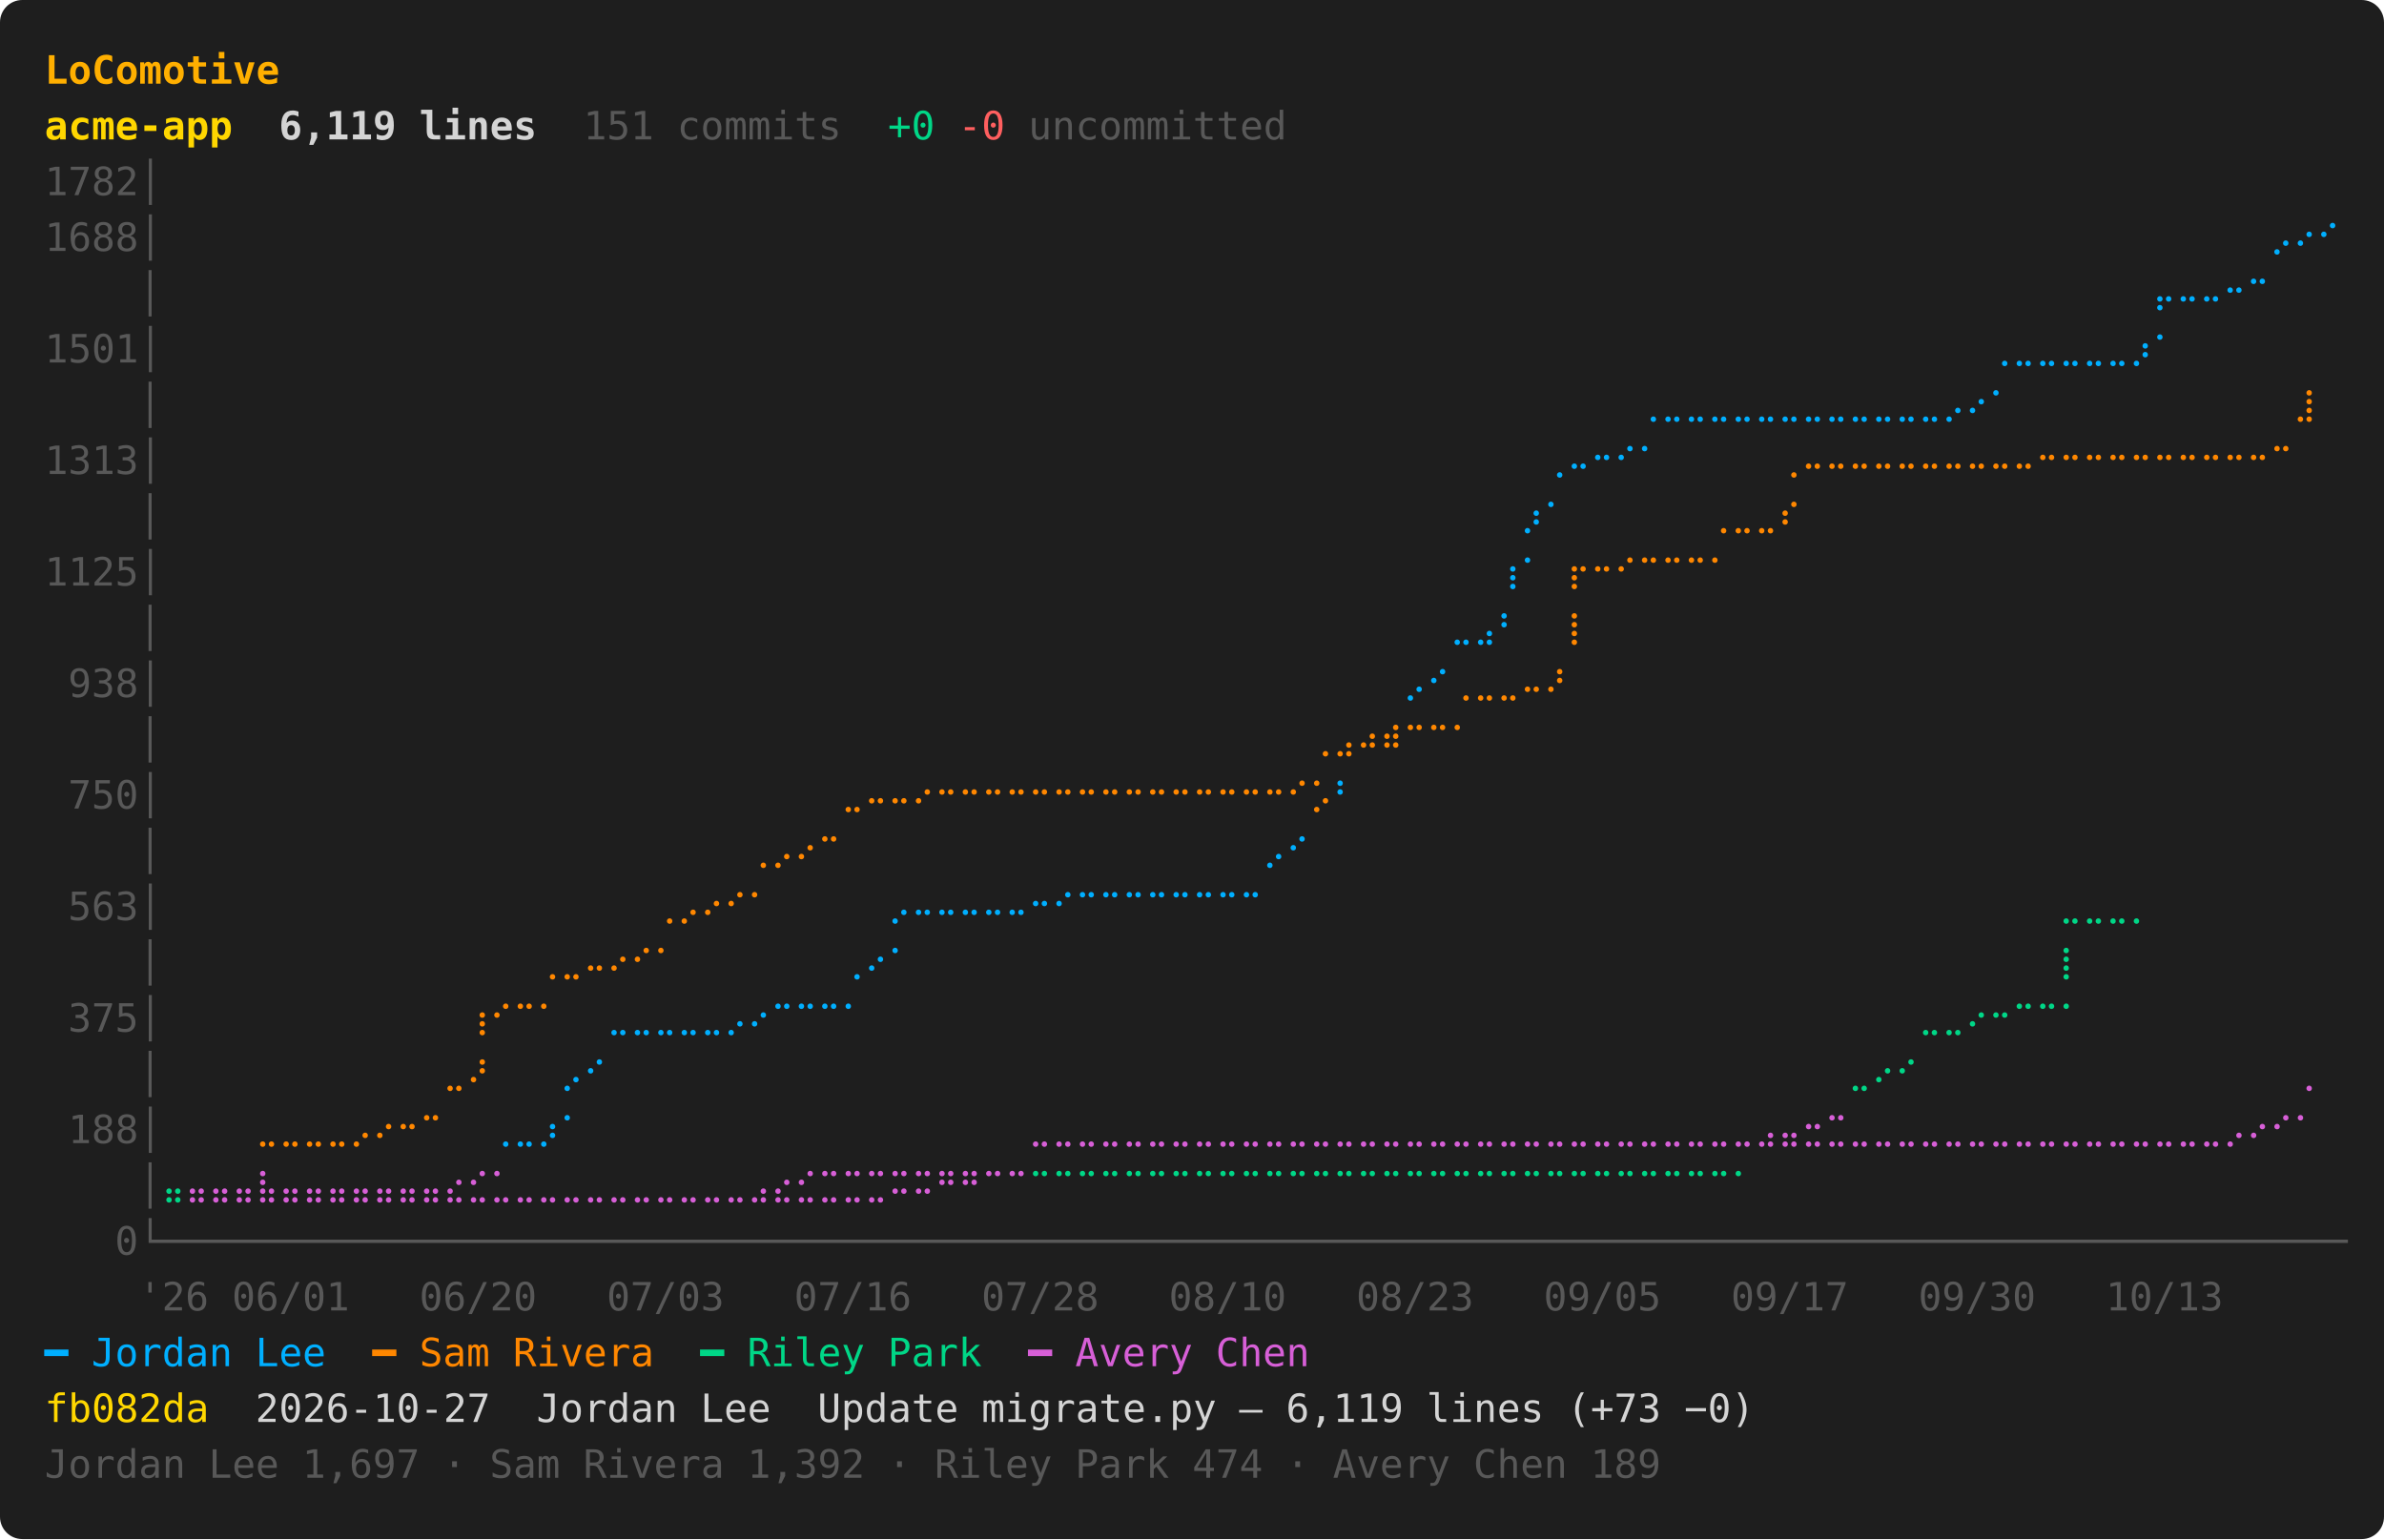
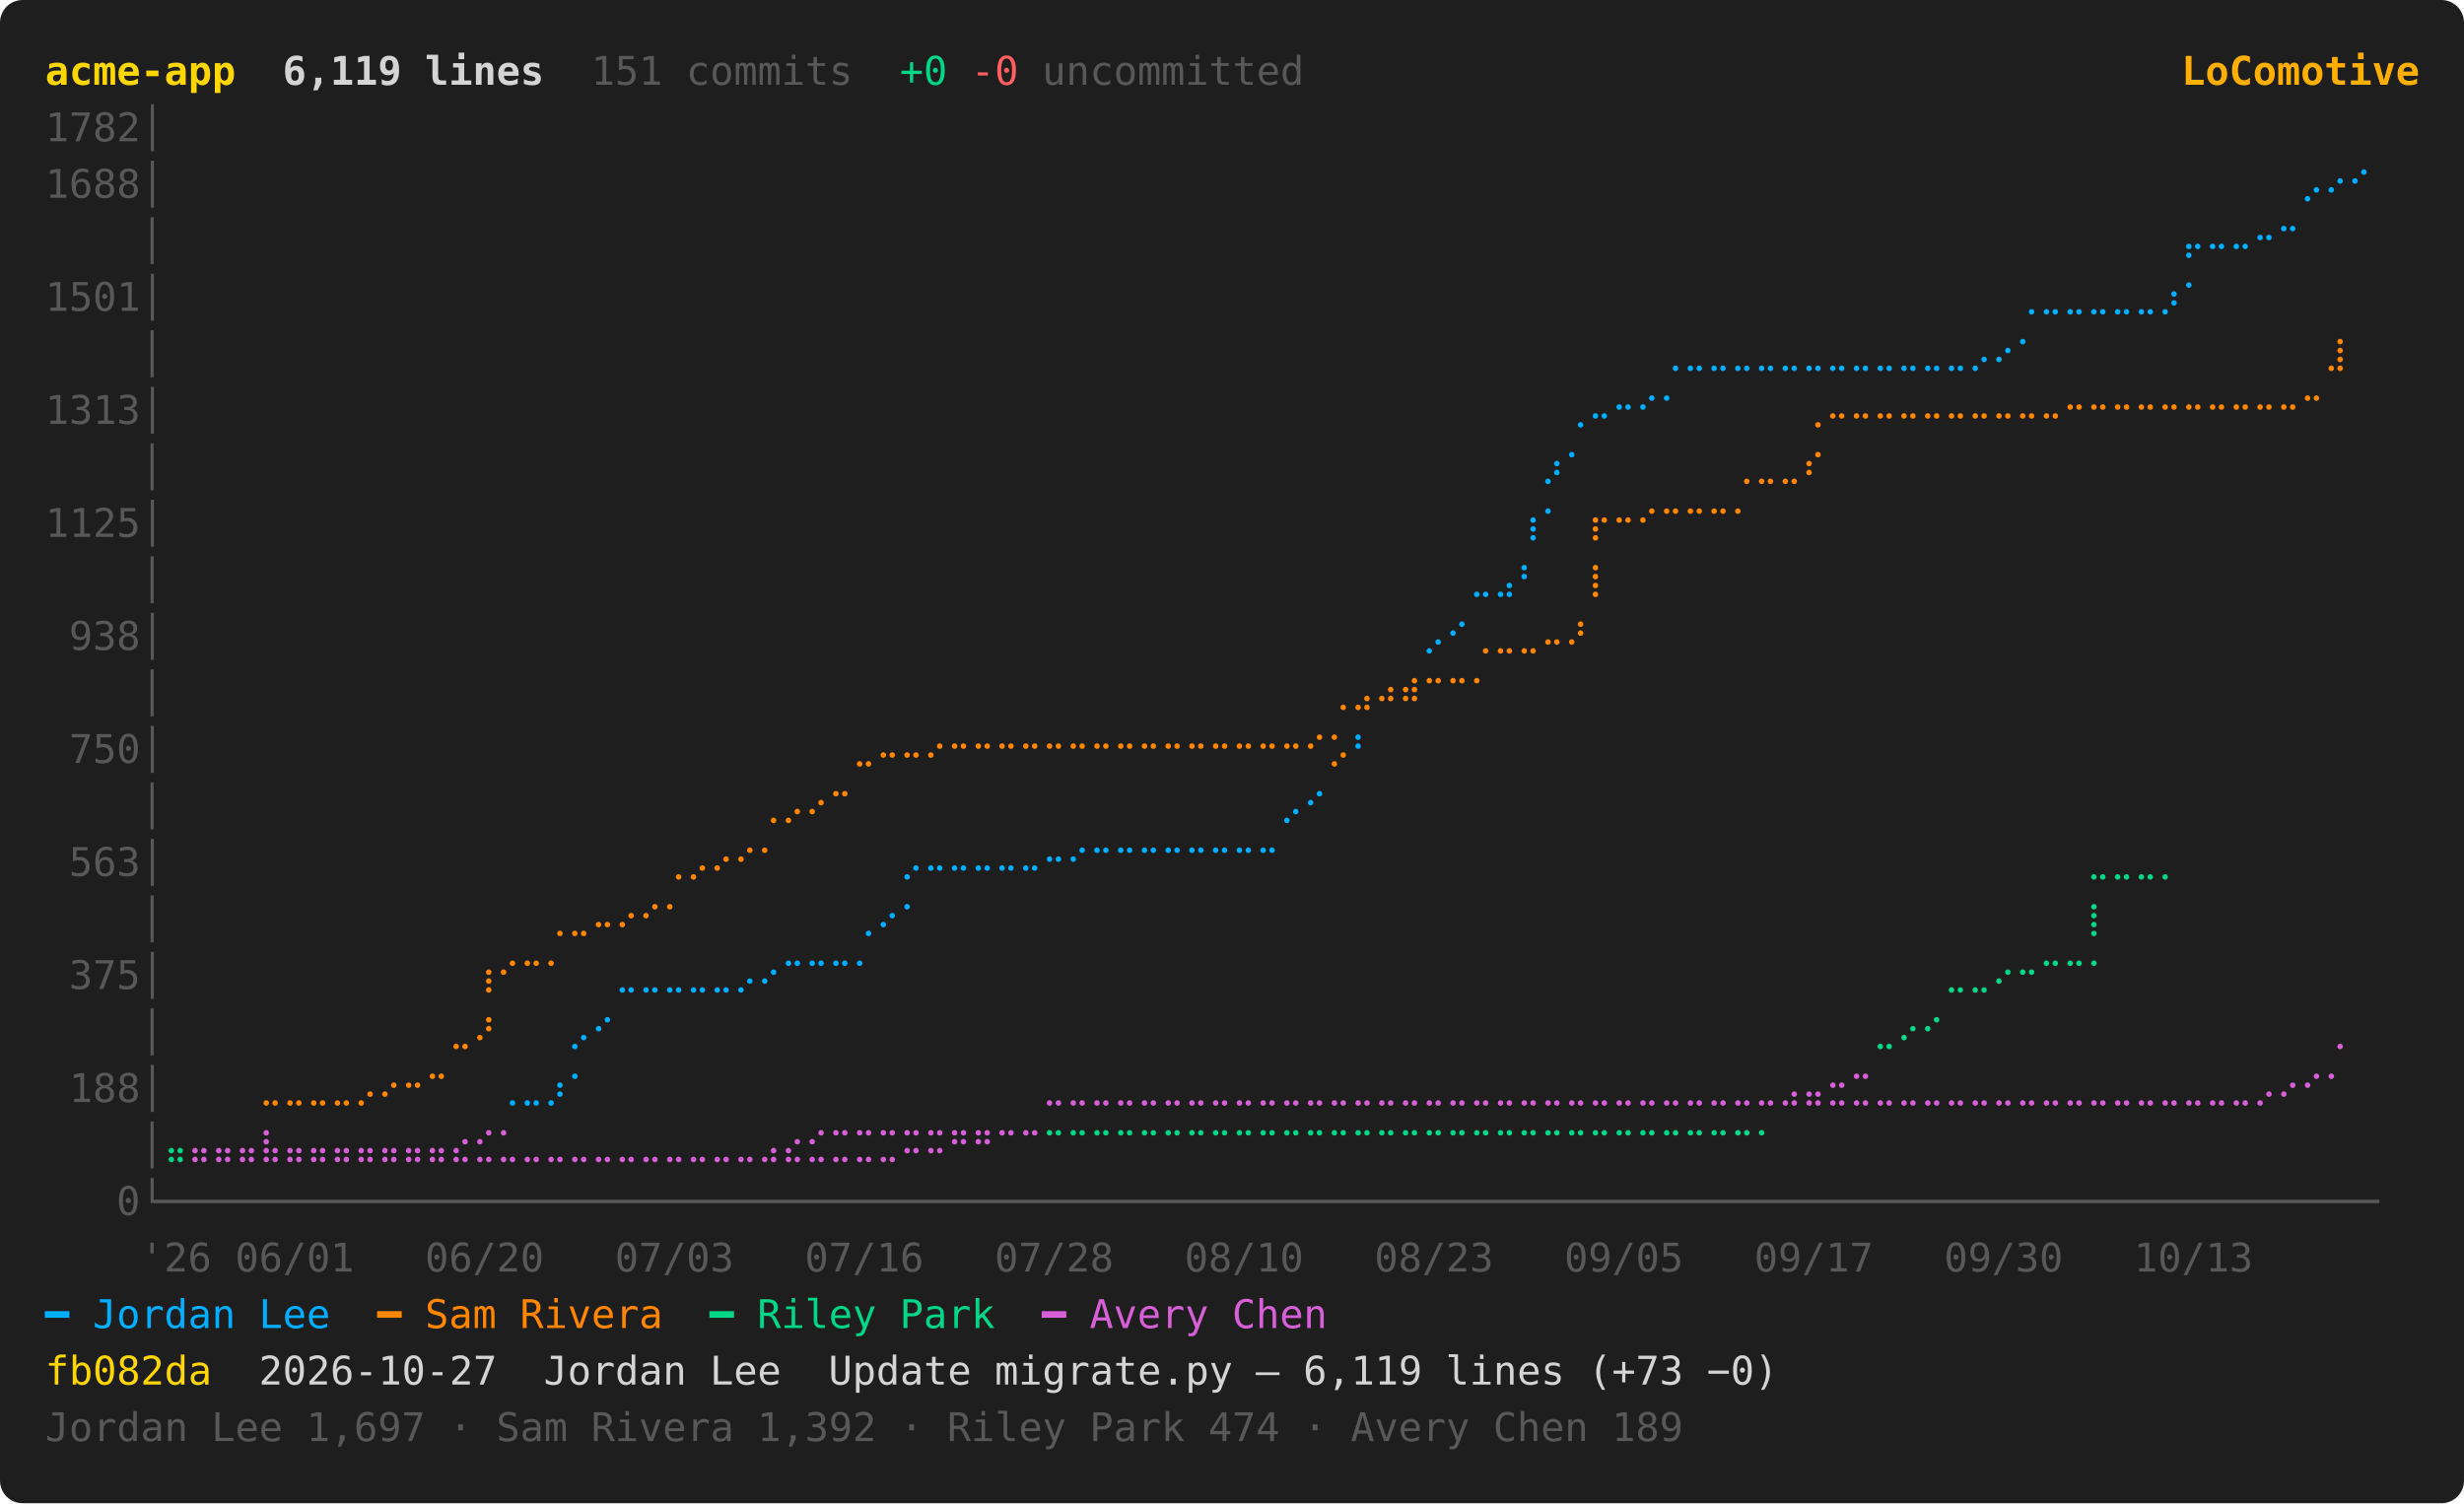
- <svg xmlns="http://www.w3.org/2000/svg" width="855" height="552" viewBox="0 0 855 552" font-family="Menlo, 'SF Mono', Consolas, 'DejaVu Sans Mono', monospace" font-size="14">
+ <svg xmlns="http://www.w3.org/2000/svg" width="872" height="532" viewBox="0 0 872 532" font-family="Menlo, 'SF Mono', Consolas, 'DejaVu Sans Mono', monospace" font-size="14">
  <rect width="100%" height="100%" rx="8" fill="#1e1e1e" />
-   <text x="16.0 24.4 32.8 41.2 49.6 58.0 66.4 74.8 83.2 91.6" y="30" fill="#ffaf00" font-weight="bold" xml:space="preserve">LoComotive</text>
-   <text x="16.0 24.4 32.8 41.2 49.6 58.0 66.4 74.8" y="50" fill="#ffd700" font-weight="bold" xml:space="preserve">acme-app</text>
-   <text x="100.0 108.4 116.8 125.2 133.6" y="50" fill="#d4d4d4" font-weight="bold" xml:space="preserve">6,119</text>
-   <text x="150.4 158.8 167.2 175.6 184.0" y="50" fill="#d4d4d4" font-weight="bold" xml:space="preserve">lines</text>
-   <text x="209.2 217.6 226.0" y="50" fill="#585858" xml:space="preserve">151</text>
-   <text x="242.8 251.2 259.6 268.0 276.4 284.8 293.2" y="50" fill="#585858" xml:space="preserve">commits</text>
-   <text x="318.4 326.8" y="50" fill="#00d787" xml:space="preserve">+0</text>
-   <text x="343.6 352.0" y="50" fill="#ff5f5f" xml:space="preserve">-0</text>
-   <text x="368.8 377.2 385.6 394.0 402.4 410.8 419.2 427.6 436.0 444.4 452.8" y="50" fill="#585858" xml:space="preserve">uncommitted</text>
-   <text x="16.0 24.4 32.8 41.2 49.6" y="70" fill="#585858" xml:space="preserve">1782│</text>
-   <text x="16.0 24.4 32.8 41.2 49.6" y="90" fill="#585858" xml:space="preserve">1688│</text>
-   <text x="814.0 822.4 830.8" y="90" fill="#00afff" xml:space="preserve">⡠⠔⠊</text>
-   <text x="49.6" y="110" fill="#585858" xml:space="preserve">│</text>
-   <text x="772.0 780.4 788.8 797.2 805.6" y="110" fill="#00afff" xml:space="preserve">⡤⠤⠤⠒⠉</text>
-   <text x="16.0 24.4 32.8 41.2 49.6" y="130" fill="#585858" xml:space="preserve">1501│</text>
-   <text x="713.2 721.6 730.0 738.4 746.8 755.2 763.6 772.0" y="130" fill="#00afff" xml:space="preserve">⢀⣀⣀⣀⣀⣀⡰⠁</text>
-   <text x="49.6" y="150" fill="#585858" xml:space="preserve">│</text>
-   <text x="587.2 595.6 604.0 612.4 620.8 629.2 637.6 646.0 654.4 662.8 671.2 679.6 688.0 696.4 704.8 713.2" y="150" fill="#00afff" xml:space="preserve">⢀⣀⣀⣀⣀⣀⣀⣀⣀⣀⣀⣀⣀⡠⠔⠁</text>
-   <text x="822.4" y="150" fill="#ff8700" xml:space="preserve">⣸</text>
-   <text x="16.0 24.4 32.8 41.2 49.6" y="170" fill="#585858" xml:space="preserve">1313│</text>
-   <text x="553.6 562.0 570.4 578.8 587.2" y="170" fill="#00afff" xml:space="preserve">⢀⠤⠒⠊⠁</text>
-   <text x="637.6 646.0 654.4 662.8 671.2 679.6 688.0 696.4 704.8 713.2 721.6 730.0 738.4 746.8 755.2 763.6 772.0 780.4 788.8 797.2 805.6 814.0" y="170" fill="#ff8700" xml:space="preserve">⢀⠤⠤⠤⠤⠤⠤⠤⠤⠤⠤⠒⠒⠒⠒⠒⠒⠒⠒⠒⠒⠉</text>
-   <text x="49.6" y="190" fill="#585858" xml:space="preserve">│</text>
-   <text x="545.2 553.6" y="190" fill="#00afff" xml:space="preserve">⡰⠁</text>
-   <text x="612.4 620.8 629.2 637.6" y="190" fill="#ff8700" xml:space="preserve">⢀⣀⣀⠎</text>
-   <text x="16.0 24.4 32.8 41.2 49.6" y="210" fill="#585858" xml:space="preserve">1125│</text>
-   <text x="536.8 545.2" y="210" fill="#00afff" xml:space="preserve">⢰⠁</text>
-   <text x="562.0 570.4 578.8 587.2 595.6 604.0 612.4" y="210" fill="#ff8700" xml:space="preserve">⡖⠒⠊⠉⠉⠉⠁</text>
-   <text x="49.6" y="230" fill="#585858" xml:space="preserve">│</text>
-   <text x="520.0 528.4 536.8" y="230" fill="#00afff" xml:space="preserve">⣀⣠⠃</text>
-   <text x="562.0" y="230" fill="#ff8700" xml:space="preserve">⡇</text>
-   <text x="24.4 32.8 41.2 49.6" y="250" fill="#585858" xml:space="preserve">938│</text>
-   <text x="503.2 511.6" y="250" fill="#00afff" xml:space="preserve">⡠⠊</text>
-   <text x="520.0 528.4 536.8 545.2 553.6" y="250" fill="#ff8700" xml:space="preserve">⢀⣀⣀⠤⠜</text>
-   <text x="49.6" y="270" fill="#585858" xml:space="preserve">│</text>
-   <text x="469.6 478.0 486.4 494.8 503.2 511.6 520.0" y="270" fill="#ff8700" xml:space="preserve">⢀⣠⠴⠾⠉⠉⠁</text>
-   <text x="24.4 32.8 41.2 49.6" y="290" fill="#585858" xml:space="preserve">750│</text>
-   <text x="301.6 310.0 318.4 326.8 335.2 343.6 352.0 360.4 368.8 377.2 385.6 394.0 402.4 410.8 419.2 427.6 436.0 444.4 452.8 461.2 469.6" y="290" fill="#ff8700" xml:space="preserve">⣀⠤⠤⠔⠒⠒⠒⠒⠒⠒⠒⠒⠒⠒⠒⠒⠒⠒⠒⠊⡡</text>
-   <text x="478.0" y="290" fill="#00afff" xml:space="preserve">⠃</text>
-   <text x="49.6" y="310" fill="#585858" xml:space="preserve">│</text>
-   <text x="268.0 276.4 284.8 293.2" y="310" fill="#ff8700" xml:space="preserve">⢀⡠⠔⠉</text>
-   <text x="452.8 461.2" y="310" fill="#00afff" xml:space="preserve">⡠⠊</text>
-   <text x="24.4 32.8 41.2 49.6" y="330" fill="#585858" xml:space="preserve">563│</text>
-   <text x="234.4 242.8 251.2 259.6 268.0" y="330" fill="#ff8700" xml:space="preserve">⢀⡠⠔⠊⠁</text>
-   <text x="318.4 326.8 335.2 343.6 352.0 360.4 368.8 377.2 385.6 394.0 402.4 410.8 419.2 427.6 436.0 444.4" y="330" fill="#00afff" xml:space="preserve">⡠⠤⠤⠤⠤⠤⠒⠊⠉⠉⠉⠉⠉⠉⠉⠉</text>
-   <text x="738.4 746.8 755.2 763.6" y="330" fill="#00d787" xml:space="preserve">⣀⣀⣀⡀</text>
-   <text x="49.6" y="350" fill="#585858" xml:space="preserve">│</text>
-   <text x="192.4 200.8 209.2 217.6 226.0 234.4" y="350" fill="#ff8700" xml:space="preserve">⢀⣀⠤⠔⠊⠁</text>
-   <text x="301.6 310.0 318.4" y="350" fill="#00afff" xml:space="preserve">⢀⠔⠁</text>
-   <text x="738.4" y="350" fill="#00d787" xml:space="preserve">⡇</text>
-   <text x="24.4 32.8 41.2 49.6" y="370" fill="#585858" xml:space="preserve">375│</text>
-   <text x="167.2 175.6 184.0 192.4" y="370" fill="#ff8700" xml:space="preserve">⢰⠊⠉⠁</text>
-   <text x="217.6 226.0 234.4 242.8 251.2 259.6 268.0 276.4 284.8 293.2 301.6" y="370" fill="#00afff" xml:space="preserve">⣀⣀⣀⣀⣀⡠⠔⠉⠉⠉⠁</text>
-   <text x="688.0 696.4 704.8 713.2 721.6 730.0 738.4" y="370" fill="#00d787" xml:space="preserve">⣀⣀⠔⠒⠉⠉⠁</text>
-   <text x="49.6" y="390" fill="#585858" xml:space="preserve">│</text>
-   <text x="158.8 167.2" y="390" fill="#ff8700" xml:space="preserve">⣀⠜</text>
-   <text x="200.8 209.2" y="390" fill="#00afff" xml:space="preserve">⡠⠊</text>
-   <text x="662.8 671.2 679.6" y="390" fill="#00d787" xml:space="preserve">⣀⠔⠊</text>
-   <text x="822.4" y="390" fill="#d75fd7" xml:space="preserve">⢀</text>
-   <text x="24.4 32.8 41.2 49.6" y="410" fill="#585858" xml:space="preserve">188│</text>
-   <text x="91.6 100.0 108.4 116.8 125.2 133.6 142.0 150.4" y="410" fill="#ff8700" xml:space="preserve">⣀⣀⣀⣀⡠⠔⠒⠉</text>
-   <text x="175.6 184.0 192.4 200.8" y="410" fill="#00afff" xml:space="preserve">⢀⣀⡰⠁</text>
-   <text x="368.8 377.2 385.6 394.0 402.4 410.8 419.2 427.6 436.0 444.4 452.8 461.2 469.6 478.0 486.4 494.8 503.2 511.6 520.0 528.4 536.8 545.2 553.6 562.0 570.4 578.8 587.2 595.6 604.0 612.4 620.8 629.2 637.6 646.0 654.4 662.8 671.2 679.6 688.0 696.4 704.8 713.2 721.6 730.0 738.4 746.8 755.2 763.6 772.0 780.4 788.8 797.2 805.6 814.0 822.4" y="410" fill="#d75fd7" xml:space="preserve">⣀⣀⣀⣀⣀⣀⣀⣀⣀⣀⣀⣀⣀⣀⣀⣀⣀⣀⣀⣀⣀⣀⣀⣀⣀⣀⣀⣀⣀⣀⣀⣠⣤⣒⣉⣀⣀⣀⣀⣀⣀⣀⣀⣀⣀⣀⣀⣀⣀⣀⣀⡠⠔⠊⠁</text>
-   <text x="49.6" y="430" fill="#585858" xml:space="preserve">│</text>
-   <text x="58.0" y="430" fill="#00d787" xml:space="preserve">⣤</text>
-   <text x="66.4 74.8 83.2 91.6 100.0 108.4 116.8 125.2 133.6 142.0 150.4 158.8 167.2 175.6 184.0 192.4 200.8 209.2 217.6 226.0 234.4 242.8 251.2 259.6 268.0 276.4 284.8 293.2 301.6 310.0 318.4 326.8 335.2 343.6 352.0 360.4" y="430" fill="#d75fd7" xml:space="preserve">⣤⣤⣤⣧⣤⣤⣤⣤⣤⣤⣤⣔⣊⣁⣀⣀⣀⣀⣀⣀⣀⣀⣀⣀⣠⣔⣊⣉⣉⣉⠭⠭⠛⠛⠉⠉</text>
-   <text x="368.8 377.2 385.6 394.0 402.4 410.8 419.2 427.6 436.0 444.4 452.8 461.2 469.6 478.0 486.4 494.8 503.2 511.6 520.0 528.4 536.8 545.2 553.6 562.0 570.4 578.8 587.2 595.6 604.0 612.4 620.8" y="430" fill="#00d787" xml:space="preserve">⠉⠉⠉⠉⠉⠉⠉⠉⠉⠉⠉⠉⠉⠉⠉⠉⠉⠉⠉⠉⠉⠉⠉⠉⠉⠉⠉⠉⠉⠉⠁</text>
-   <text x="41.2 49.6 58.0 66.4 74.8 83.2 91.6 100.0 108.4 116.8 125.2 133.6 142.0 150.4 158.8 167.2 175.6 184.0 192.4 200.8 209.2 217.6 226.0 234.4 242.8 251.2 259.6 268.0 276.4 284.8 293.2 301.6 310.0 318.4 326.8 335.2 343.6 352.0 360.4 368.8 377.2 385.6 394.0 402.4 410.8 419.2 427.6 436.0 444.4 452.8 461.2 469.6 478.0 486.4 494.8 503.2 511.6 520.0 528.4 536.8 545.2 553.6 562.0 570.4 578.8 587.2 595.6 604.0 612.4 620.8 629.2 637.6 646.0 654.4 662.8 671.2 679.6 688.0 696.4 704.8 713.2 721.6 730.0 738.4 746.8 755.2 763.6 772.0 780.4 788.8 797.2 805.6 814.0 822.4 830.8" y="450" fill="#585858" xml:space="preserve">0└─────────────────────────────────────────────────────────────────────────────────────────────</text>
-   <text x="49.6 58.0 66.4" y="470" fill="#585858" xml:space="preserve">'26</text>
-   <text x="83.2 91.6 100.0 108.4 116.8" y="470" fill="#585858" xml:space="preserve">06/01</text>
-   <text x="150.4 158.8 167.2 175.6 184.0" y="470" fill="#585858" xml:space="preserve">06/20</text>
-   <text x="217.6 226.0 234.4 242.8 251.2" y="470" fill="#585858" xml:space="preserve">07/03</text>
-   <text x="284.8 293.2 301.6 310.0 318.4" y="470" fill="#585858" xml:space="preserve">07/16</text>
-   <text x="352.0 360.4 368.8 377.2 385.6" y="470" fill="#585858" xml:space="preserve">07/28</text>
-   <text x="419.2 427.6 436.0 444.4 452.8" y="470" fill="#585858" xml:space="preserve">08/10</text>
-   <text x="486.4 494.8 503.2 511.6 520.0" y="470" fill="#585858" xml:space="preserve">08/23</text>
-   <text x="553.6 562.0 570.4 578.8 587.2" y="470" fill="#585858" xml:space="preserve">09/05</text>
-   <text x="620.8 629.2 637.6 646.0 654.4" y="470" fill="#585858" xml:space="preserve">09/17</text>
-   <text x="688.0 696.4 704.8 713.2 721.6" y="470" fill="#585858" xml:space="preserve">09/30</text>
-   <text x="755.2 763.6 772.0 780.4 788.8" y="470" fill="#585858" xml:space="preserve">10/13</text>
-   <text x="16.0" y="490" fill="#00afff" xml:space="preserve">━</text>
-   <text x="32.8 41.2 49.6 58.0 66.4 74.8" y="490" fill="#00afff" xml:space="preserve">Jordan</text>
-   <text x="91.6 100.0 108.4" y="490" fill="#00afff" xml:space="preserve">Lee</text>
-   <text x="133.6" y="490" fill="#ff8700" xml:space="preserve">━</text>
-   <text x="150.4 158.8 167.2" y="490" fill="#ff8700" xml:space="preserve">Sam</text>
-   <text x="184.0 192.4 200.8 209.2 217.6 226.0" y="490" fill="#ff8700" xml:space="preserve">Rivera</text>
-   <text x="251.2" y="490" fill="#00d787" xml:space="preserve">━</text>
-   <text x="268.0 276.4 284.8 293.2 301.6" y="490" fill="#00d787" xml:space="preserve">Riley</text>
-   <text x="318.4 326.8 335.2 343.6" y="490" fill="#00d787" xml:space="preserve">Park</text>
-   <text x="368.8" y="490" fill="#d75fd7" xml:space="preserve">━</text>
-   <text x="385.6 394.0 402.4 410.8 419.2" y="490" fill="#d75fd7" xml:space="preserve">Avery</text>
-   <text x="436.0 444.4 452.8 461.2" y="490" fill="#d75fd7" xml:space="preserve">Chen</text>
-   <text x="16.0 24.4 32.8 41.2 49.6 58.0 66.4" y="510" fill="#ffd700" xml:space="preserve">fb082da</text>
-   <text x="91.6 100.0 108.4 116.8 125.2 133.6 142.0 150.4 158.8 167.2" y="510" fill="#d4d4d4" xml:space="preserve">2026-10-27</text>
-   <text x="192.4 200.8 209.2 217.6 226.0 234.4" y="510" fill="#d4d4d4" xml:space="preserve">Jordan</text>
-   <text x="251.2 259.6 268.0" y="510" fill="#d4d4d4" xml:space="preserve">Lee</text>
-   <text x="293.2 301.6 310.0 318.4 326.8 335.2" y="510" fill="#d4d4d4" xml:space="preserve">Update</text>
-   <text x="352.0 360.4 368.8 377.2 385.6 394.0 402.4 410.8 419.2 427.6" y="510" fill="#d4d4d4" xml:space="preserve">migrate.py</text>
-   <text x="444.4" y="510" fill="#d4d4d4" xml:space="preserve">—</text>
-   <text x="461.2 469.6 478.0 486.4 494.8" y="510" fill="#d4d4d4" xml:space="preserve">6,119</text>
-   <text x="511.6 520.0 528.4 536.8 545.2" y="510" fill="#d4d4d4" xml:space="preserve">lines</text>
-   <text x="562.0 570.4 578.8 587.2" y="510" fill="#d4d4d4" xml:space="preserve">(+73</text>
-   <text x="604.0 612.4 620.8" y="510" fill="#d4d4d4" xml:space="preserve">−0)</text>
-   <text x="16.0 24.4 32.8 41.2 49.6 58.0" y="530" fill="#585858" xml:space="preserve">Jordan</text>
-   <text x="74.8 83.2 91.6" y="530" fill="#585858" xml:space="preserve">Lee</text>
-   <text x="108.4 116.8 125.2 133.6 142.0" y="530" fill="#585858" xml:space="preserve">1,697</text>
-   <text x="158.8" y="530" fill="#585858" xml:space="preserve">·</text>
-   <text x="175.6 184.0 192.4" y="530" fill="#585858" xml:space="preserve">Sam</text>
-   <text x="209.2 217.6 226.0 234.4 242.8 251.2" y="530" fill="#585858" xml:space="preserve">Rivera</text>
-   <text x="268.0 276.4 284.8 293.2 301.6" y="530" fill="#585858" xml:space="preserve">1,392</text>
-   <text x="318.4" y="530" fill="#585858" xml:space="preserve">·</text>
-   <text x="335.2 343.6 352.0 360.4 368.8" y="530" fill="#585858" xml:space="preserve">Riley</text>
-   <text x="385.6 394.0 402.4 410.8" y="530" fill="#585858" xml:space="preserve">Park</text>
-   <text x="427.6 436.0 444.4" y="530" fill="#585858" xml:space="preserve">474</text>
-   <text x="461.2" y="530" fill="#585858" xml:space="preserve">·</text>
-   <text x="478.0 486.4 494.8 503.2 511.6" y="530" fill="#585858" xml:space="preserve">Avery</text>
-   <text x="528.4 536.8 545.2 553.6" y="530" fill="#585858" xml:space="preserve">Chen</text>
-   <text x="570.4 578.8 587.2" y="530" fill="#585858" xml:space="preserve">189</text>
+   <text x="16.0 24.4 32.8 41.2 49.6 58.0 66.4 74.8" y="30" fill="#ffd700" font-weight="bold" xml:space="preserve">acme-app</text>
+   <text x="100.0 108.4 116.8 125.2 133.6" y="30" fill="#d4d4d4" font-weight="bold" xml:space="preserve">6,119</text>
+   <text x="150.4 158.8 167.2 175.6 184.0" y="30" fill="#d4d4d4" font-weight="bold" xml:space="preserve">lines</text>
+   <text x="209.2 217.6 226.0" y="30" fill="#585858" xml:space="preserve">151</text>
+   <text x="242.8 251.2 259.6 268.0 276.4 284.8 293.2" y="30" fill="#585858" xml:space="preserve">commits</text>
+   <text x="318.4 326.8" y="30" fill="#00d787" xml:space="preserve">+0</text>
+   <text x="343.6 352.0" y="30" fill="#ff5f5f" xml:space="preserve">-0</text>
+   <text x="368.8 377.2 385.6 394.0 402.4 410.8 419.2 427.6 436.0 444.4 452.8" y="30" fill="#585858" xml:space="preserve">uncommitted</text>
+   <text x="772.0 780.4 788.8 797.2 805.6 814.0 822.4 830.8 839.2 847.6" y="30" fill="#ffaf00" font-weight="bold" xml:space="preserve">LoComotive</text>
+   <text x="16.0 24.4 32.8 41.2 49.6" y="50" fill="#585858" xml:space="preserve">1782│</text>
+   <text x="16.0 24.4 32.8 41.2 49.6" y="70" fill="#585858" xml:space="preserve">1688│</text>
+   <text x="814.0 822.4 830.8" y="70" fill="#00afff" xml:space="preserve">⡠⠔⠊</text>
+   <text x="49.6" y="90" fill="#585858" xml:space="preserve">│</text>
+   <text x="772.0 780.4 788.8 797.2 805.6" y="90" fill="#00afff" xml:space="preserve">⡤⠤⠤⠒⠉</text>
+   <text x="16.0 24.4 32.8 41.2 49.6" y="110" fill="#585858" xml:space="preserve">1501│</text>
+   <text x="713.2 721.6 730.0 738.4 746.8 755.2 763.6 772.0" y="110" fill="#00afff" xml:space="preserve">⢀⣀⣀⣀⣀⣀⡰⠁</text>
+   <text x="49.6" y="130" fill="#585858" xml:space="preserve">│</text>
+   <text x="587.2 595.6 604.0 612.4 620.8 629.2 637.6 646.0 654.4 662.8 671.2 679.6 688.0 696.4 704.8 713.2" y="130" fill="#00afff" xml:space="preserve">⢀⣀⣀⣀⣀⣀⣀⣀⣀⣀⣀⣀⣀⡠⠔⠁</text>
+   <text x="822.4" y="130" fill="#ff8700" xml:space="preserve">⣸</text>
+   <text x="16.0 24.4 32.8 41.2 49.6" y="150" fill="#585858" xml:space="preserve">1313│</text>
+   <text x="553.6 562.0 570.4 578.8 587.2" y="150" fill="#00afff" xml:space="preserve">⢀⠤⠒⠊⠁</text>
+   <text x="637.6 646.0 654.4 662.8 671.2 679.6 688.0 696.4 704.8 713.2 721.6 730.0 738.4 746.8 755.2 763.6 772.0 780.4 788.8 797.2 805.6 814.0" y="150" fill="#ff8700" xml:space="preserve">⢀⠤⠤⠤⠤⠤⠤⠤⠤⠤⠤⠒⠒⠒⠒⠒⠒⠒⠒⠒⠒⠉</text>
+   <text x="49.6" y="170" fill="#585858" xml:space="preserve">│</text>
+   <text x="545.2 553.6" y="170" fill="#00afff" xml:space="preserve">⡰⠁</text>
+   <text x="612.4 620.8 629.2 637.6" y="170" fill="#ff8700" xml:space="preserve">⢀⣀⣀⠎</text>
+   <text x="16.0 24.4 32.8 41.2 49.6" y="190" fill="#585858" xml:space="preserve">1125│</text>
+   <text x="536.8 545.2" y="190" fill="#00afff" xml:space="preserve">⢰⠁</text>
+   <text x="562.0 570.4 578.8 587.2 595.6 604.0 612.4" y="190" fill="#ff8700" xml:space="preserve">⡖⠒⠊⠉⠉⠉⠁</text>
+   <text x="49.6" y="210" fill="#585858" xml:space="preserve">│</text>
+   <text x="520.0 528.4 536.8" y="210" fill="#00afff" xml:space="preserve">⣀⣠⠃</text>
+   <text x="562.0" y="210" fill="#ff8700" xml:space="preserve">⡇</text>
+   <text x="24.4 32.8 41.2 49.6" y="230" fill="#585858" xml:space="preserve">938│</text>
+   <text x="503.2 511.6" y="230" fill="#00afff" xml:space="preserve">⡠⠊</text>
+   <text x="520.0 528.4 536.8 545.2 553.6" y="230" fill="#ff8700" xml:space="preserve">⢀⣀⣀⠤⠜</text>
+   <text x="49.6" y="250" fill="#585858" xml:space="preserve">│</text>
+   <text x="469.6 478.0 486.4 494.8 503.2 511.6 520.0" y="250" fill="#ff8700" xml:space="preserve">⢀⣠⠴⠾⠉⠉⠁</text>
+   <text x="24.4 32.8 41.2 49.6" y="270" fill="#585858" xml:space="preserve">750│</text>
+   <text x="301.6 310.0 318.4 326.8 335.2 343.6 352.0 360.4 368.8 377.2 385.6 394.0 402.4 410.8 419.2 427.6 436.0 444.4 452.8 461.2 469.6" y="270" fill="#ff8700" xml:space="preserve">⣀⠤⠤⠔⠒⠒⠒⠒⠒⠒⠒⠒⠒⠒⠒⠒⠒⠒⠒⠊⡡</text>
+   <text x="478.0" y="270" fill="#00afff" xml:space="preserve">⠃</text>
+   <text x="49.6" y="290" fill="#585858" xml:space="preserve">│</text>
+   <text x="268.0 276.4 284.8 293.2" y="290" fill="#ff8700" xml:space="preserve">⢀⡠⠔⠉</text>
+   <text x="452.8 461.2" y="290" fill="#00afff" xml:space="preserve">⡠⠊</text>
+   <text x="24.4 32.8 41.2 49.6" y="310" fill="#585858" xml:space="preserve">563│</text>
+   <text x="234.4 242.8 251.2 259.6 268.0" y="310" fill="#ff8700" xml:space="preserve">⢀⡠⠔⠊⠁</text>
+   <text x="318.4 326.8 335.2 343.6 352.0 360.4 368.8 377.2 385.6 394.0 402.4 410.8 419.2 427.6 436.0 444.4" y="310" fill="#00afff" xml:space="preserve">⡠⠤⠤⠤⠤⠤⠒⠊⠉⠉⠉⠉⠉⠉⠉⠉</text>
+   <text x="738.4 746.8 755.2 763.6" y="310" fill="#00d787" xml:space="preserve">⣀⣀⣀⡀</text>
+   <text x="49.6" y="330" fill="#585858" xml:space="preserve">│</text>
+   <text x="192.4 200.8 209.2 217.6 226.0 234.4" y="330" fill="#ff8700" xml:space="preserve">⢀⣀⠤⠔⠊⠁</text>
+   <text x="301.6 310.0 318.4" y="330" fill="#00afff" xml:space="preserve">⢀⠔⠁</text>
+   <text x="738.4" y="330" fill="#00d787" xml:space="preserve">⡇</text>
+   <text x="24.4 32.8 41.2 49.6" y="350" fill="#585858" xml:space="preserve">375│</text>
+   <text x="167.2 175.6 184.0 192.4" y="350" fill="#ff8700" xml:space="preserve">⢰⠊⠉⠁</text>
+   <text x="217.6 226.0 234.4 242.8 251.2 259.6 268.0 276.4 284.8 293.2 301.6" y="350" fill="#00afff" xml:space="preserve">⣀⣀⣀⣀⣀⡠⠔⠉⠉⠉⠁</text>
+   <text x="688.0 696.4 704.8 713.2 721.6 730.0 738.4" y="350" fill="#00d787" xml:space="preserve">⣀⣀⠔⠒⠉⠉⠁</text>
+   <text x="49.6" y="370" fill="#585858" xml:space="preserve">│</text>
+   <text x="158.8 167.2" y="370" fill="#ff8700" xml:space="preserve">⣀⠜</text>
+   <text x="200.8 209.2" y="370" fill="#00afff" xml:space="preserve">⡠⠊</text>
+   <text x="662.8 671.2 679.6" y="370" fill="#00d787" xml:space="preserve">⣀⠔⠊</text>
+   <text x="822.4" y="370" fill="#d75fd7" xml:space="preserve">⢀</text>
+   <text x="24.4 32.8 41.2 49.6" y="390" fill="#585858" xml:space="preserve">188│</text>
+   <text x="91.6 100.0 108.4 116.8 125.2 133.6 142.0 150.4" y="390" fill="#ff8700" xml:space="preserve">⣀⣀⣀⣀⡠⠔⠒⠉</text>
+   <text x="175.6 184.0 192.4 200.8" y="390" fill="#00afff" xml:space="preserve">⢀⣀⡰⠁</text>
+   <text x="368.8 377.2 385.6 394.0 402.4 410.8 419.2 427.6 436.0 444.4 452.8 461.2 469.6 478.0 486.4 494.8 503.2 511.6 520.0 528.4 536.8 545.2 553.6 562.0 570.4 578.8 587.2 595.6 604.0 612.4 620.8 629.2 637.6 646.0 654.4 662.8 671.2 679.6 688.0 696.4 704.8 713.2 721.6 730.0 738.4 746.8 755.2 763.6 772.0 780.4 788.8 797.2 805.6 814.0 822.4" y="390" fill="#d75fd7" xml:space="preserve">⣀⣀⣀⣀⣀⣀⣀⣀⣀⣀⣀⣀⣀⣀⣀⣀⣀⣀⣀⣀⣀⣀⣀⣀⣀⣀⣀⣀⣀⣀⣀⣠⣤⣒⣉⣀⣀⣀⣀⣀⣀⣀⣀⣀⣀⣀⣀⣀⣀⣀⣀⡠⠔⠊⠁</text>
+   <text x="49.6" y="410" fill="#585858" xml:space="preserve">│</text>
+   <text x="58.0" y="410" fill="#00d787" xml:space="preserve">⣤</text>
+   <text x="66.4 74.8 83.2 91.6 100.0 108.4 116.8 125.2 133.6 142.0 150.4 158.8 167.2 175.6 184.0 192.4 200.8 209.2 217.6 226.0 234.4 242.8 251.2 259.6 268.0 276.4 284.8 293.2 301.6 310.0 318.4 326.8 335.2 343.6 352.0 360.4" y="410" fill="#d75fd7" xml:space="preserve">⣤⣤⣤⣧⣤⣤⣤⣤⣤⣤⣤⣔⣊⣁⣀⣀⣀⣀⣀⣀⣀⣀⣀⣀⣠⣔⣊⣉⣉⣉⠭⠭⠛⠛⠉⠉</text>
+   <text x="368.8 377.2 385.6 394.0 402.4 410.8 419.2 427.6 436.0 444.4 452.8 461.2 469.6 478.0 486.4 494.8 503.2 511.6 520.0 528.4 536.8 545.2 553.6 562.0 570.4 578.8 587.2 595.6 604.0 612.4 620.8" y="410" fill="#00d787" xml:space="preserve">⠉⠉⠉⠉⠉⠉⠉⠉⠉⠉⠉⠉⠉⠉⠉⠉⠉⠉⠉⠉⠉⠉⠉⠉⠉⠉⠉⠉⠉⠉⠁</text>
+   <text x="41.2 49.6 58.0 66.4 74.8 83.2 91.6 100.0 108.4 116.8 125.2 133.6 142.0 150.4 158.8 167.2 175.6 184.0 192.4 200.8 209.2 217.6 226.0 234.4 242.8 251.2 259.6 268.0 276.4 284.8 293.2 301.6 310.0 318.4 326.8 335.2 343.6 352.0 360.4 368.8 377.2 385.6 394.0 402.4 410.8 419.2 427.6 436.0 444.4 452.8 461.2 469.6 478.0 486.4 494.8 503.2 511.6 520.0 528.4 536.8 545.2 553.6 562.0 570.4 578.8 587.2 595.6 604.0 612.4 620.8 629.2 637.6 646.0 654.4 662.8 671.2 679.6 688.0 696.4 704.8 713.2 721.6 730.0 738.4 746.8 755.2 763.6 772.0 780.4 788.8 797.2 805.6 814.0 822.4 830.8" y="430" fill="#585858" xml:space="preserve">0└─────────────────────────────────────────────────────────────────────────────────────────────</text>
+   <text x="49.6 58.0 66.4" y="450" fill="#585858" xml:space="preserve">'26</text>
+   <text x="83.2 91.6 100.0 108.4 116.8" y="450" fill="#585858" xml:space="preserve">06/01</text>
+   <text x="150.4 158.8 167.2 175.6 184.0" y="450" fill="#585858" xml:space="preserve">06/20</text>
+   <text x="217.6 226.0 234.4 242.8 251.2" y="450" fill="#585858" xml:space="preserve">07/03</text>
+   <text x="284.8 293.2 301.6 310.0 318.4" y="450" fill="#585858" xml:space="preserve">07/16</text>
+   <text x="352.0 360.4 368.8 377.2 385.6" y="450" fill="#585858" xml:space="preserve">07/28</text>
+   <text x="419.2 427.6 436.0 444.4 452.8" y="450" fill="#585858" xml:space="preserve">08/10</text>
+   <text x="486.4 494.8 503.2 511.6 520.0" y="450" fill="#585858" xml:space="preserve">08/23</text>
+   <text x="553.6 562.0 570.4 578.8 587.2" y="450" fill="#585858" xml:space="preserve">09/05</text>
+   <text x="620.8 629.2 637.6 646.0 654.4" y="450" fill="#585858" xml:space="preserve">09/17</text>
+   <text x="688.0 696.4 704.8 713.2 721.6" y="450" fill="#585858" xml:space="preserve">09/30</text>
+   <text x="755.2 763.6 772.0 780.4 788.8" y="450" fill="#585858" xml:space="preserve">10/13</text>
+   <text x="16.0" y="470" fill="#00afff" xml:space="preserve">━</text>
+   <text x="32.8 41.2 49.6 58.0 66.4 74.8" y="470" fill="#00afff" xml:space="preserve">Jordan</text>
+   <text x="91.6 100.0 108.4" y="470" fill="#00afff" xml:space="preserve">Lee</text>
+   <text x="133.6" y="470" fill="#ff8700" xml:space="preserve">━</text>
+   <text x="150.4 158.8 167.2" y="470" fill="#ff8700" xml:space="preserve">Sam</text>
+   <text x="184.0 192.4 200.8 209.2 217.6 226.0" y="470" fill="#ff8700" xml:space="preserve">Rivera</text>
+   <text x="251.2" y="470" fill="#00d787" xml:space="preserve">━</text>
+   <text x="268.0 276.4 284.8 293.2 301.6" y="470" fill="#00d787" xml:space="preserve">Riley</text>
+   <text x="318.4 326.8 335.2 343.6" y="470" fill="#00d787" xml:space="preserve">Park</text>
+   <text x="368.8" y="470" fill="#d75fd7" xml:space="preserve">━</text>
+   <text x="385.6 394.0 402.4 410.8 419.2" y="470" fill="#d75fd7" xml:space="preserve">Avery</text>
+   <text x="436.0 444.4 452.8 461.2" y="470" fill="#d75fd7" xml:space="preserve">Chen</text>
+   <text x="16.0 24.4 32.8 41.2 49.6 58.0 66.4" y="490" fill="#ffd700" xml:space="preserve">fb082da</text>
+   <text x="91.6 100.0 108.4 116.8 125.2 133.6 142.0 150.4 158.8 167.2" y="490" fill="#d4d4d4" xml:space="preserve">2026-10-27</text>
+   <text x="192.4 200.8 209.2 217.6 226.0 234.4" y="490" fill="#d4d4d4" xml:space="preserve">Jordan</text>
+   <text x="251.2 259.6 268.0" y="490" fill="#d4d4d4" xml:space="preserve">Lee</text>
+   <text x="293.2 301.6 310.0 318.4 326.8 335.2" y="490" fill="#d4d4d4" xml:space="preserve">Update</text>
+   <text x="352.0 360.4 368.8 377.2 385.6 394.0 402.4 410.8 419.2 427.6" y="490" fill="#d4d4d4" xml:space="preserve">migrate.py</text>
+   <text x="444.4" y="490" fill="#d4d4d4" xml:space="preserve">—</text>
+   <text x="461.2 469.6 478.0 486.4 494.8" y="490" fill="#d4d4d4" xml:space="preserve">6,119</text>
+   <text x="511.6 520.0 528.4 536.8 545.2" y="490" fill="#d4d4d4" xml:space="preserve">lines</text>
+   <text x="562.0 570.4 578.8 587.2" y="490" fill="#d4d4d4" xml:space="preserve">(+73</text>
+   <text x="604.0 612.4 620.8" y="490" fill="#d4d4d4" xml:space="preserve">−0)</text>
+   <text x="16.0 24.4 32.8 41.2 49.6 58.0" y="510" fill="#585858" xml:space="preserve">Jordan</text>
+   <text x="74.8 83.2 91.6" y="510" fill="#585858" xml:space="preserve">Lee</text>
+   <text x="108.4 116.8 125.2 133.6 142.0" y="510" fill="#585858" xml:space="preserve">1,697</text>
+   <text x="158.8" y="510" fill="#585858" xml:space="preserve">·</text>
+   <text x="175.6 184.0 192.4" y="510" fill="#585858" xml:space="preserve">Sam</text>
+   <text x="209.2 217.6 226.0 234.4 242.8 251.2" y="510" fill="#585858" xml:space="preserve">Rivera</text>
+   <text x="268.0 276.4 284.8 293.2 301.6" y="510" fill="#585858" xml:space="preserve">1,392</text>
+   <text x="318.4" y="510" fill="#585858" xml:space="preserve">·</text>
+   <text x="335.2 343.6 352.0 360.4 368.8" y="510" fill="#585858" xml:space="preserve">Riley</text>
+   <text x="385.6 394.0 402.4 410.8" y="510" fill="#585858" xml:space="preserve">Park</text>
+   <text x="427.6 436.0 444.4" y="510" fill="#585858" xml:space="preserve">474</text>
+   <text x="461.2" y="510" fill="#585858" xml:space="preserve">·</text>
+   <text x="478.0 486.4 494.8 503.2 511.6" y="510" fill="#585858" xml:space="preserve">Avery</text>
+   <text x="528.4 536.8 545.2 553.6" y="510" fill="#585858" xml:space="preserve">Chen</text>
+   <text x="570.4 578.8 587.2" y="510" fill="#585858" xml:space="preserve">189</text>
</svg>
